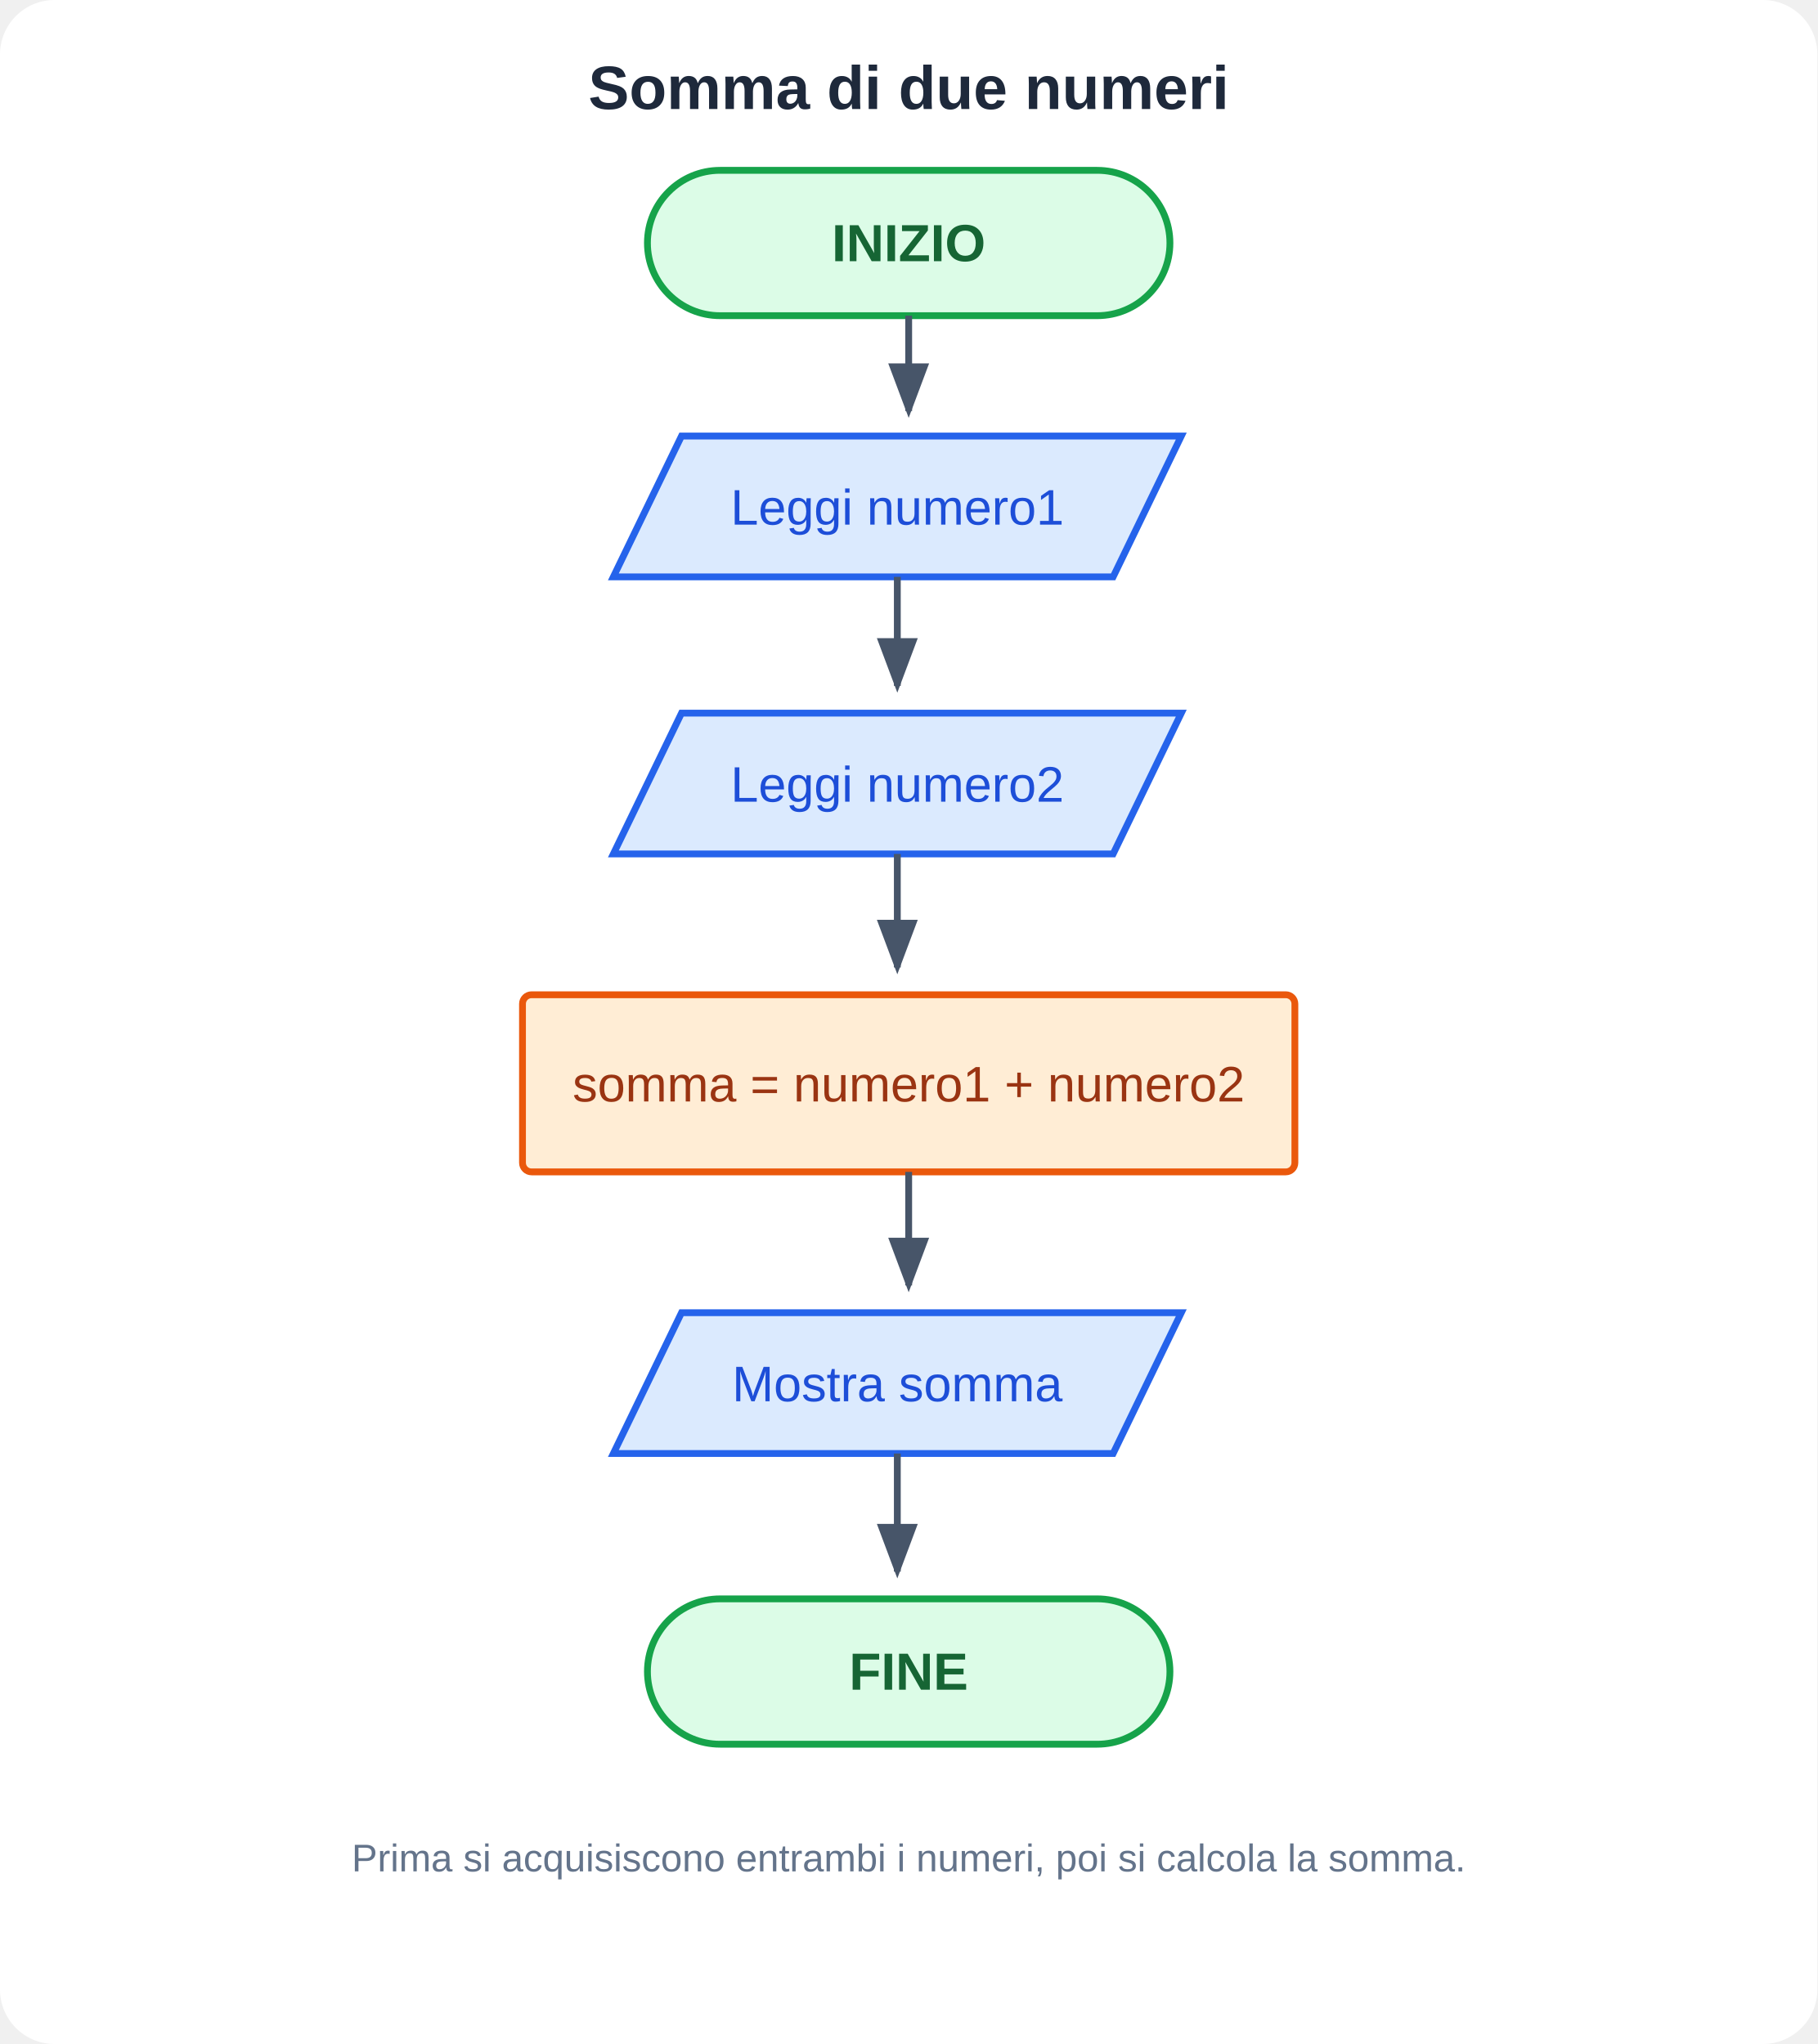
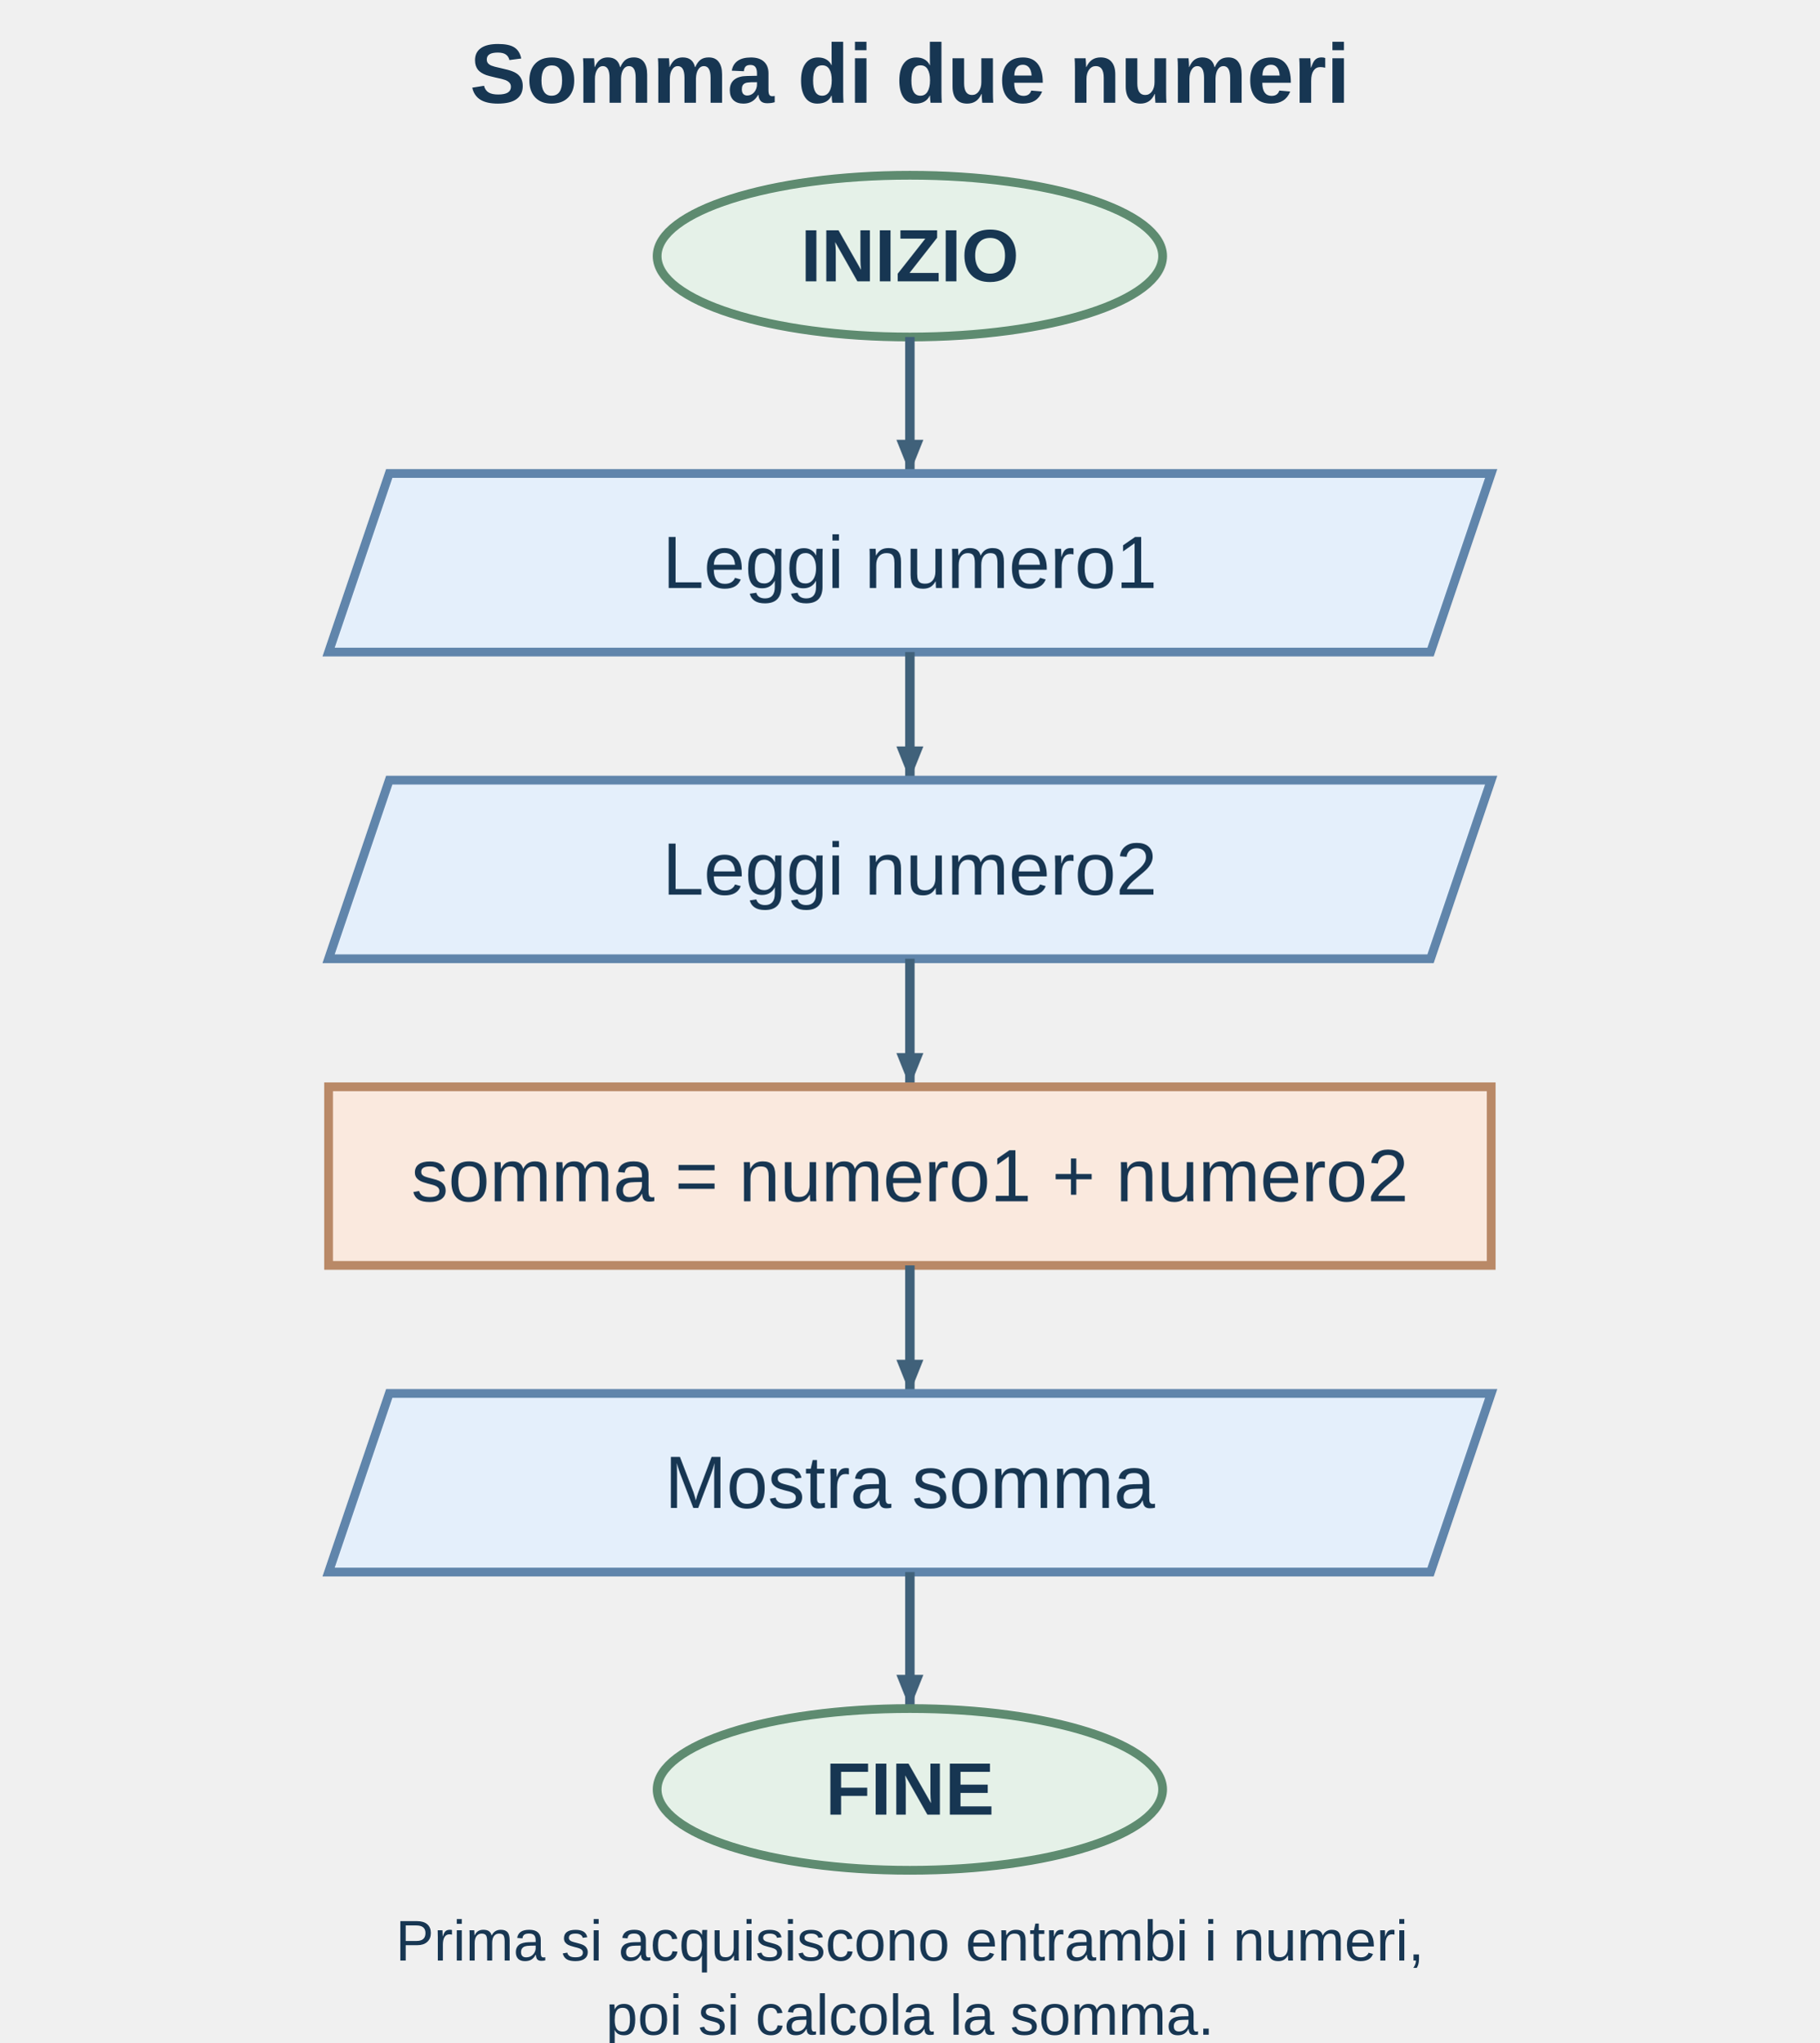
- <svg xmlns="http://www.w3.org/2000/svg" width="800" height="900" viewBox="0 0 800 900">
-   <defs>
-     <marker id="arrow" markerWidth="10" markerHeight="10" refX="7" refY="3" orient="auto">
-       <path d="M0,0 L0,6 L8,3 z" fill="#475569" />
-     </marker>
-   </defs>
-   <rect width="800" height="900" rx="24" fill="#ffffff" />
-   <text x="400" y="48" font-family="Arial,sans-serif" font-size="27" font-weight="700" text-anchor="middle" fill="#1e293b">Somma di due numeri</text>
-   <rect x="285" y="75" width="230" height="64" rx="32" fill="#dcfce7" stroke="#16a34a" stroke-width="3" />
-   <text x="400" y="115" font-family="Arial,sans-serif" font-size="23" font-weight="700" text-anchor="middle" fill="#166534">INIZIO</text>
-   <path d="M400 139 V181" stroke="#475569" stroke-width="3" fill="none" marker-end="url(#arrow)" />
-   <polygon points="300,192 520,192 490,254 270,254" fill="#dbeafe" stroke="#2563eb" stroke-width="3" />
-   <text x="395" y="231" font-family="Arial,sans-serif" font-size="22" text-anchor="middle" fill="#1d4ed8">Leggi numero1</text>
-   <path d="M395 254 V302" stroke="#475569" stroke-width="3" fill="none" marker-end="url(#arrow)" />
-   <polygon points="300,314 520,314 490,376 270,376" fill="#dbeafe" stroke="#2563eb" stroke-width="3" />
-   <text x="395" y="353" font-family="Arial,sans-serif" font-size="22" text-anchor="middle" fill="#1d4ed8">Leggi numero2</text>
-   <path d="M395 376 V426" stroke="#475569" stroke-width="3" fill="none" marker-end="url(#arrow)" />
-   <rect x="230" y="438" width="340" height="78" rx="4" fill="#ffedd5" stroke="#ea580c" stroke-width="3" />
-   <text x="400" y="485" font-family="Arial,sans-serif" font-size="22" text-anchor="middle" fill="#9a3412">somma = numero1 + numero2</text>
-   <path d="M400 516 V566" stroke="#475569" stroke-width="3" fill="none" marker-end="url(#arrow)" />
-   <polygon points="300,578 520,578 490,640 270,640" fill="#dbeafe" stroke="#2563eb" stroke-width="3" />
-   <text x="395" y="617" font-family="Arial,sans-serif" font-size="22" text-anchor="middle" fill="#1d4ed8">Mostra somma</text>
-   <path d="M395 640 V692" stroke="#475569" stroke-width="3" fill="none" marker-end="url(#arrow)" />
-   <rect x="285" y="704" width="230" height="64" rx="32" fill="#dcfce7" stroke="#16a34a" stroke-width="3" />
-   <text x="400" y="744" font-family="Arial,sans-serif" font-size="23" font-weight="700" text-anchor="middle" fill="#166534">FINE</text>
-   <text x="400" y="824" font-family="Arial,sans-serif" font-size="17" text-anchor="middle" fill="#64748b">Prima si acquisiscono entrambi i numeri, poi si calcola la somma.</text>
+ <svg xmlns="http://www.w3.org/2000/svg" width="540" height="606" viewBox="0 0 540 606">
+   <text x="270.0" y="30.5" text-anchor="middle" font-family="Arial, Liberation Sans, sans-serif" font-size="25" font-weight="700" fill="#173652">Somma di due numeri</text>
+   <g>
+     <ellipse cx="270.0" cy="76.0" rx="75.0" ry="24.0" fill="#e5f1e8" stroke="#5e8b70" stroke-width="2.6" />
+     <text x="270.0" y="83.48" text-anchor="middle" font-family="Arial, Liberation Sans, sans-serif" font-size="22" font-weight="700" fill="#173652">INIZIO</text>
+   </g>
+   <polyline fill="none" stroke="#40617a" stroke-width="2.8" stroke-linejoin="round" points="270.0,100.0 270.0,140.5" />
+   <polygon fill="#40617a" points="270.0,140.5 266.00,130.50 274.00,130.50" />
+   <g>
+     <polygon points="115.5,140.5 442.5,140.5 424.5,193.5 97.5,193.5" fill="#e4effb" stroke="#6085ab" stroke-width="2.6" />
+     <text x="270.0" y="174.48" text-anchor="middle" font-family="Arial, Liberation Sans, sans-serif" font-size="22" font-weight="400" fill="#173652">Leggi numero1</text>
+   </g>
+   <polyline fill="none" stroke="#40617a" stroke-width="2.8" stroke-linejoin="round" points="270.0,193.5 270.0,231.5" />
+   <polygon fill="#40617a" points="270.0,231.5 266.00,221.50 274.00,221.50" />
+   <g>
+     <polygon points="115.5,231.5 442.5,231.5 424.5,284.5 97.5,284.5" fill="#e4effb" stroke="#6085ab" stroke-width="2.6" />
+     <text x="270.0" y="265.48" text-anchor="middle" font-family="Arial, Liberation Sans, sans-serif" font-size="22" font-weight="400" fill="#173652">Leggi numero2</text>
+   </g>
+   <polyline fill="none" stroke="#40617a" stroke-width="2.8" stroke-linejoin="round" points="270.0,284.5 270.0,322.5" />
+   <polygon fill="#40617a" points="270.0,322.5 266.00,312.50 274.00,312.50" />
+   <g>
+     <rect x="97.5" y="322.5" width="345" height="53" fill="#fae9de" stroke="#b98967" stroke-width="2.6" />
+     <text x="270.0" y="356.48" text-anchor="middle" font-family="Arial, Liberation Sans, sans-serif" font-size="22" font-weight="400" fill="#173652">somma = numero1 + numero2</text>
+   </g>
+   <polyline fill="none" stroke="#40617a" stroke-width="2.8" stroke-linejoin="round" points="270.0,375.5 270.0,413.5" />
+   <polygon fill="#40617a" points="270.0,413.5 266.00,403.50 274.00,403.50" />
+   <g>
+     <polygon points="115.5,413.5 442.5,413.5 424.5,466.5 97.5,466.5" fill="#e4effb" stroke="#6085ab" stroke-width="2.6" />
+     <text x="270.0" y="447.48" text-anchor="middle" font-family="Arial, Liberation Sans, sans-serif" font-size="22" font-weight="400" fill="#173652">Mostra somma</text>
+   </g>
+   <polyline fill="none" stroke="#40617a" stroke-width="2.8" stroke-linejoin="round" points="270.0,466.5 270.0,507.0" />
+   <polygon fill="#40617a" points="270.0,507.0 266.00,497.00 274.00,497.00" />
+   <g>
+     <ellipse cx="270.0" cy="531.0" rx="75.0" ry="24.0" fill="#e5f1e8" stroke="#5e8b70" stroke-width="2.6" />
+     <text x="270.0" y="538.48" text-anchor="middle" font-family="Arial, Liberation Sans, sans-serif" font-size="22" font-weight="700" fill="#173652">FINE</text>
+   </g>
+   <text x="270.0" y="581.78" text-anchor="middle" font-family="Arial, Liberation Sans, sans-serif" font-size="17" font-weight="400" fill="#173652">Prima si acquisiscono entrambi i numeri,</text>
+   <text x="270.0" y="603.78" text-anchor="middle" font-family="Arial, Liberation Sans, sans-serif" font-size="17" font-weight="400" fill="#173652">poi si calcola la somma.</text>
</svg>
